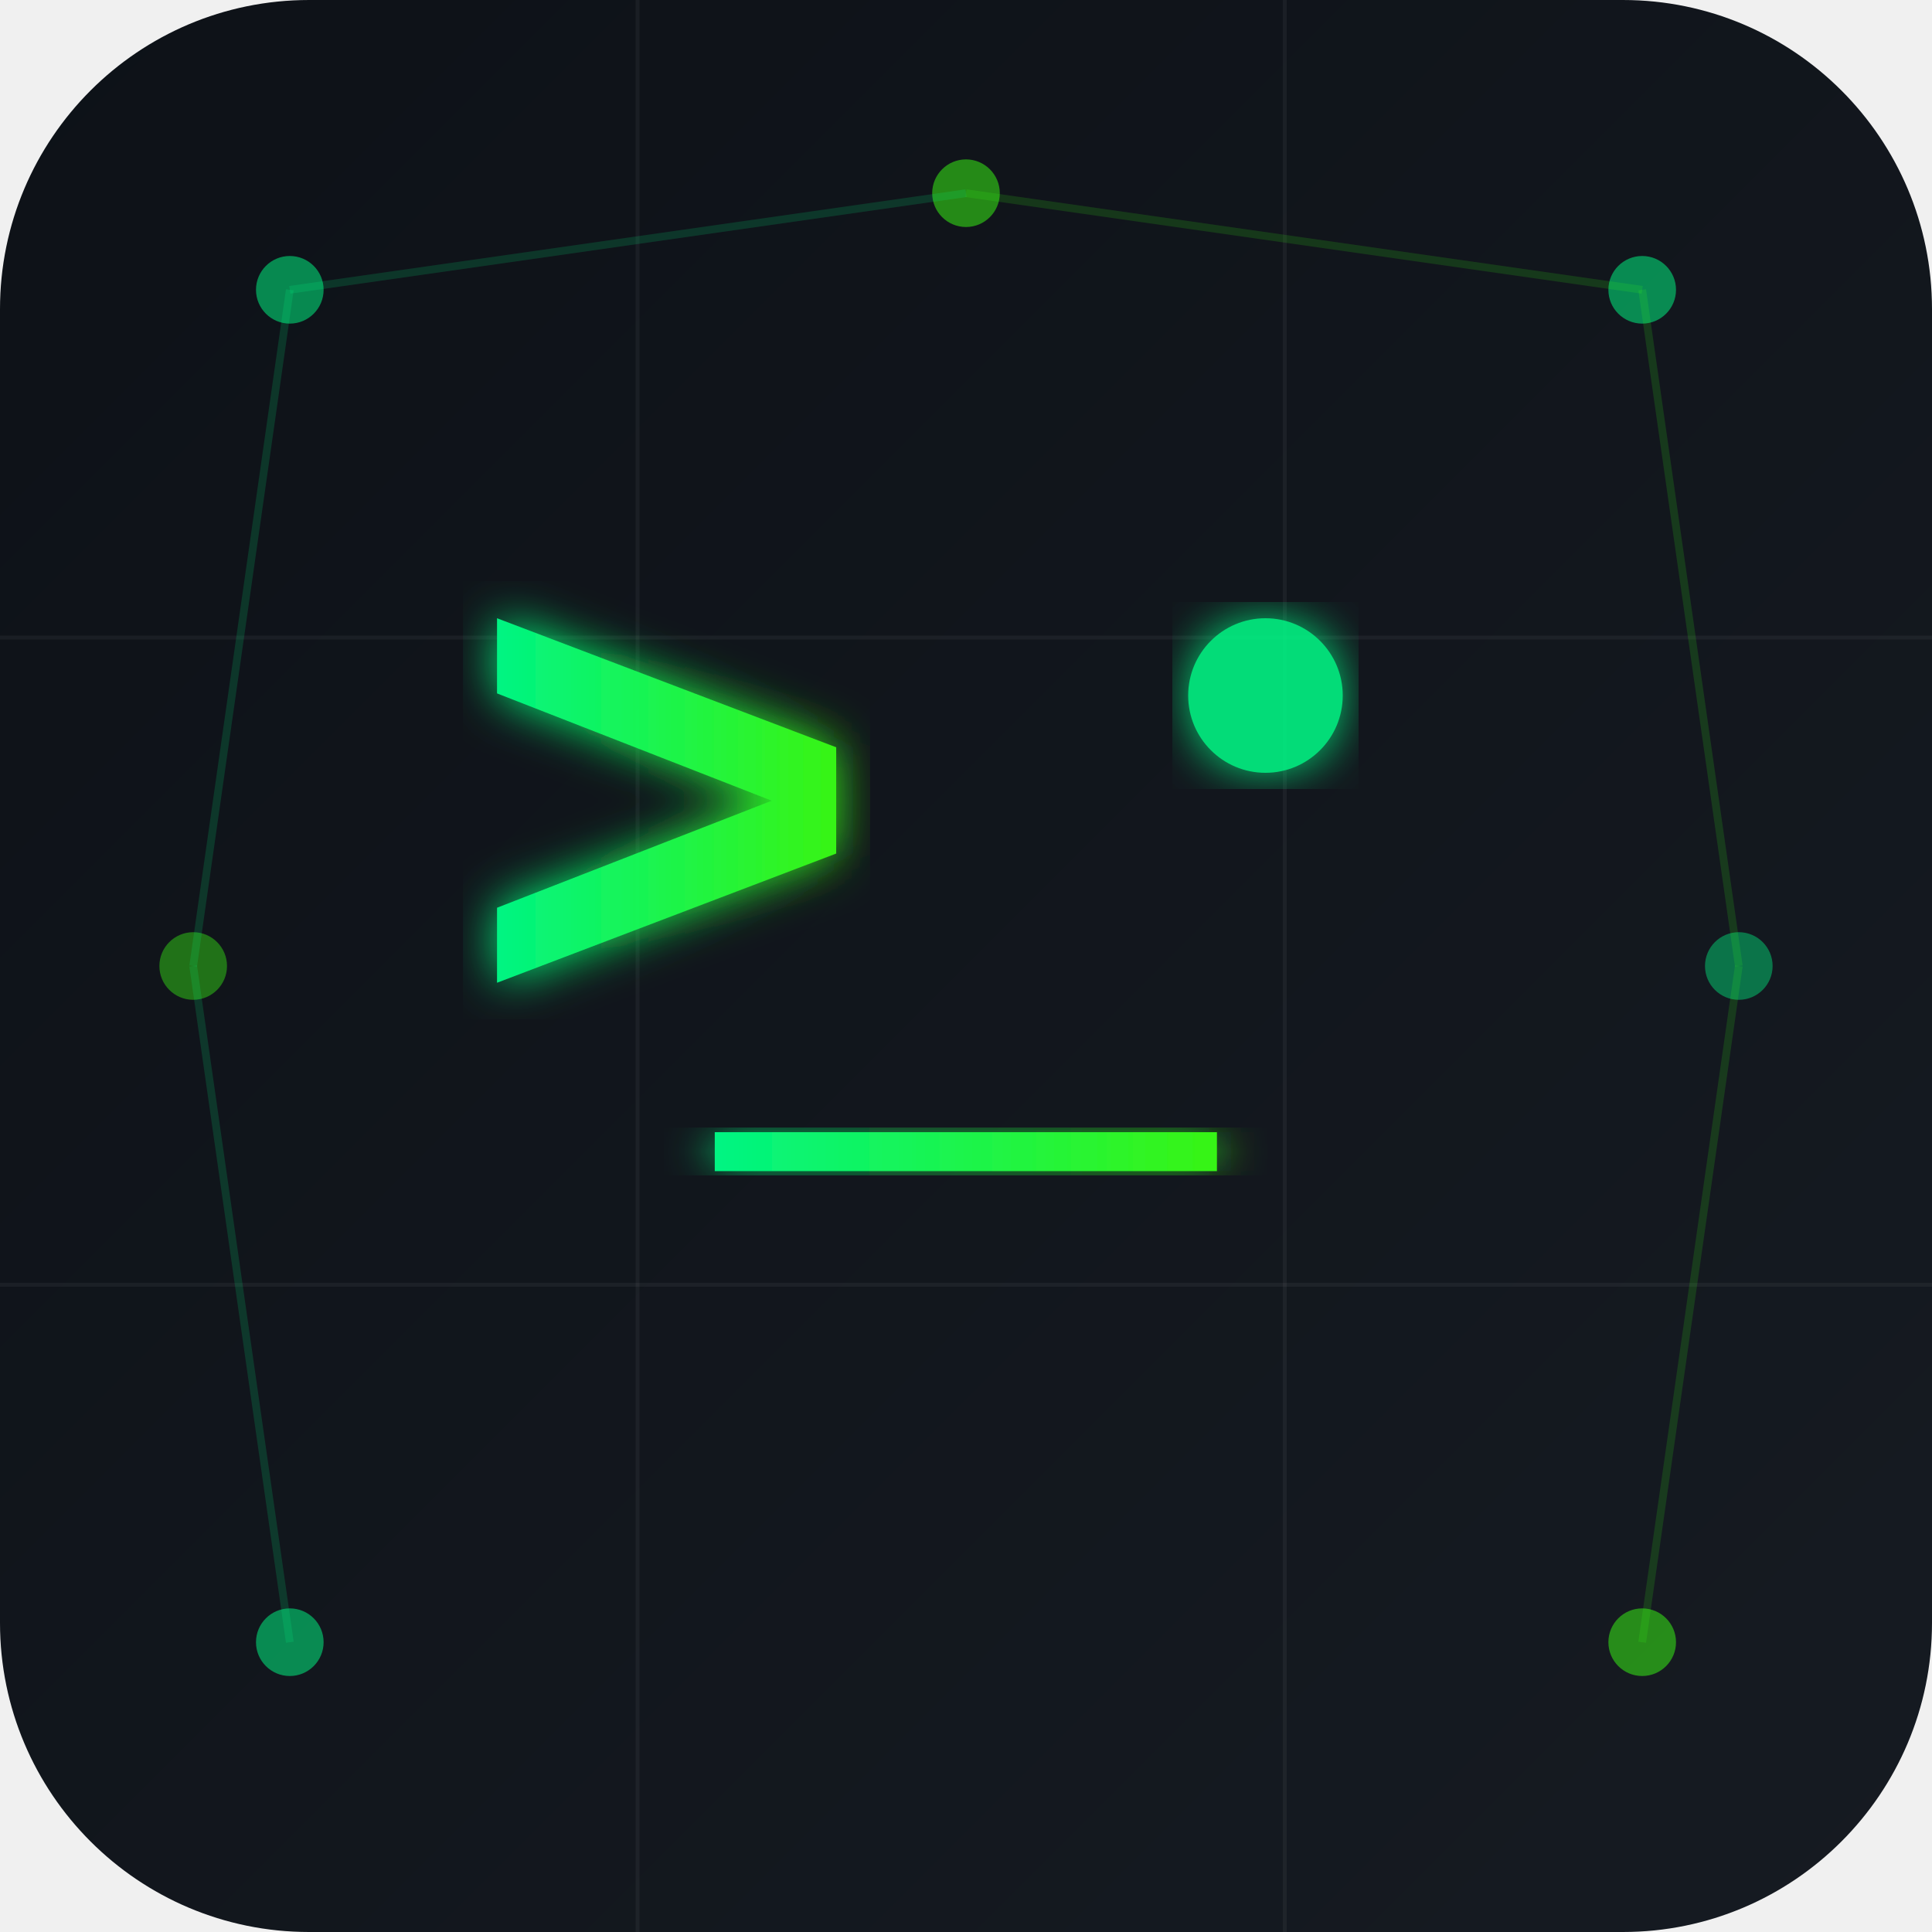
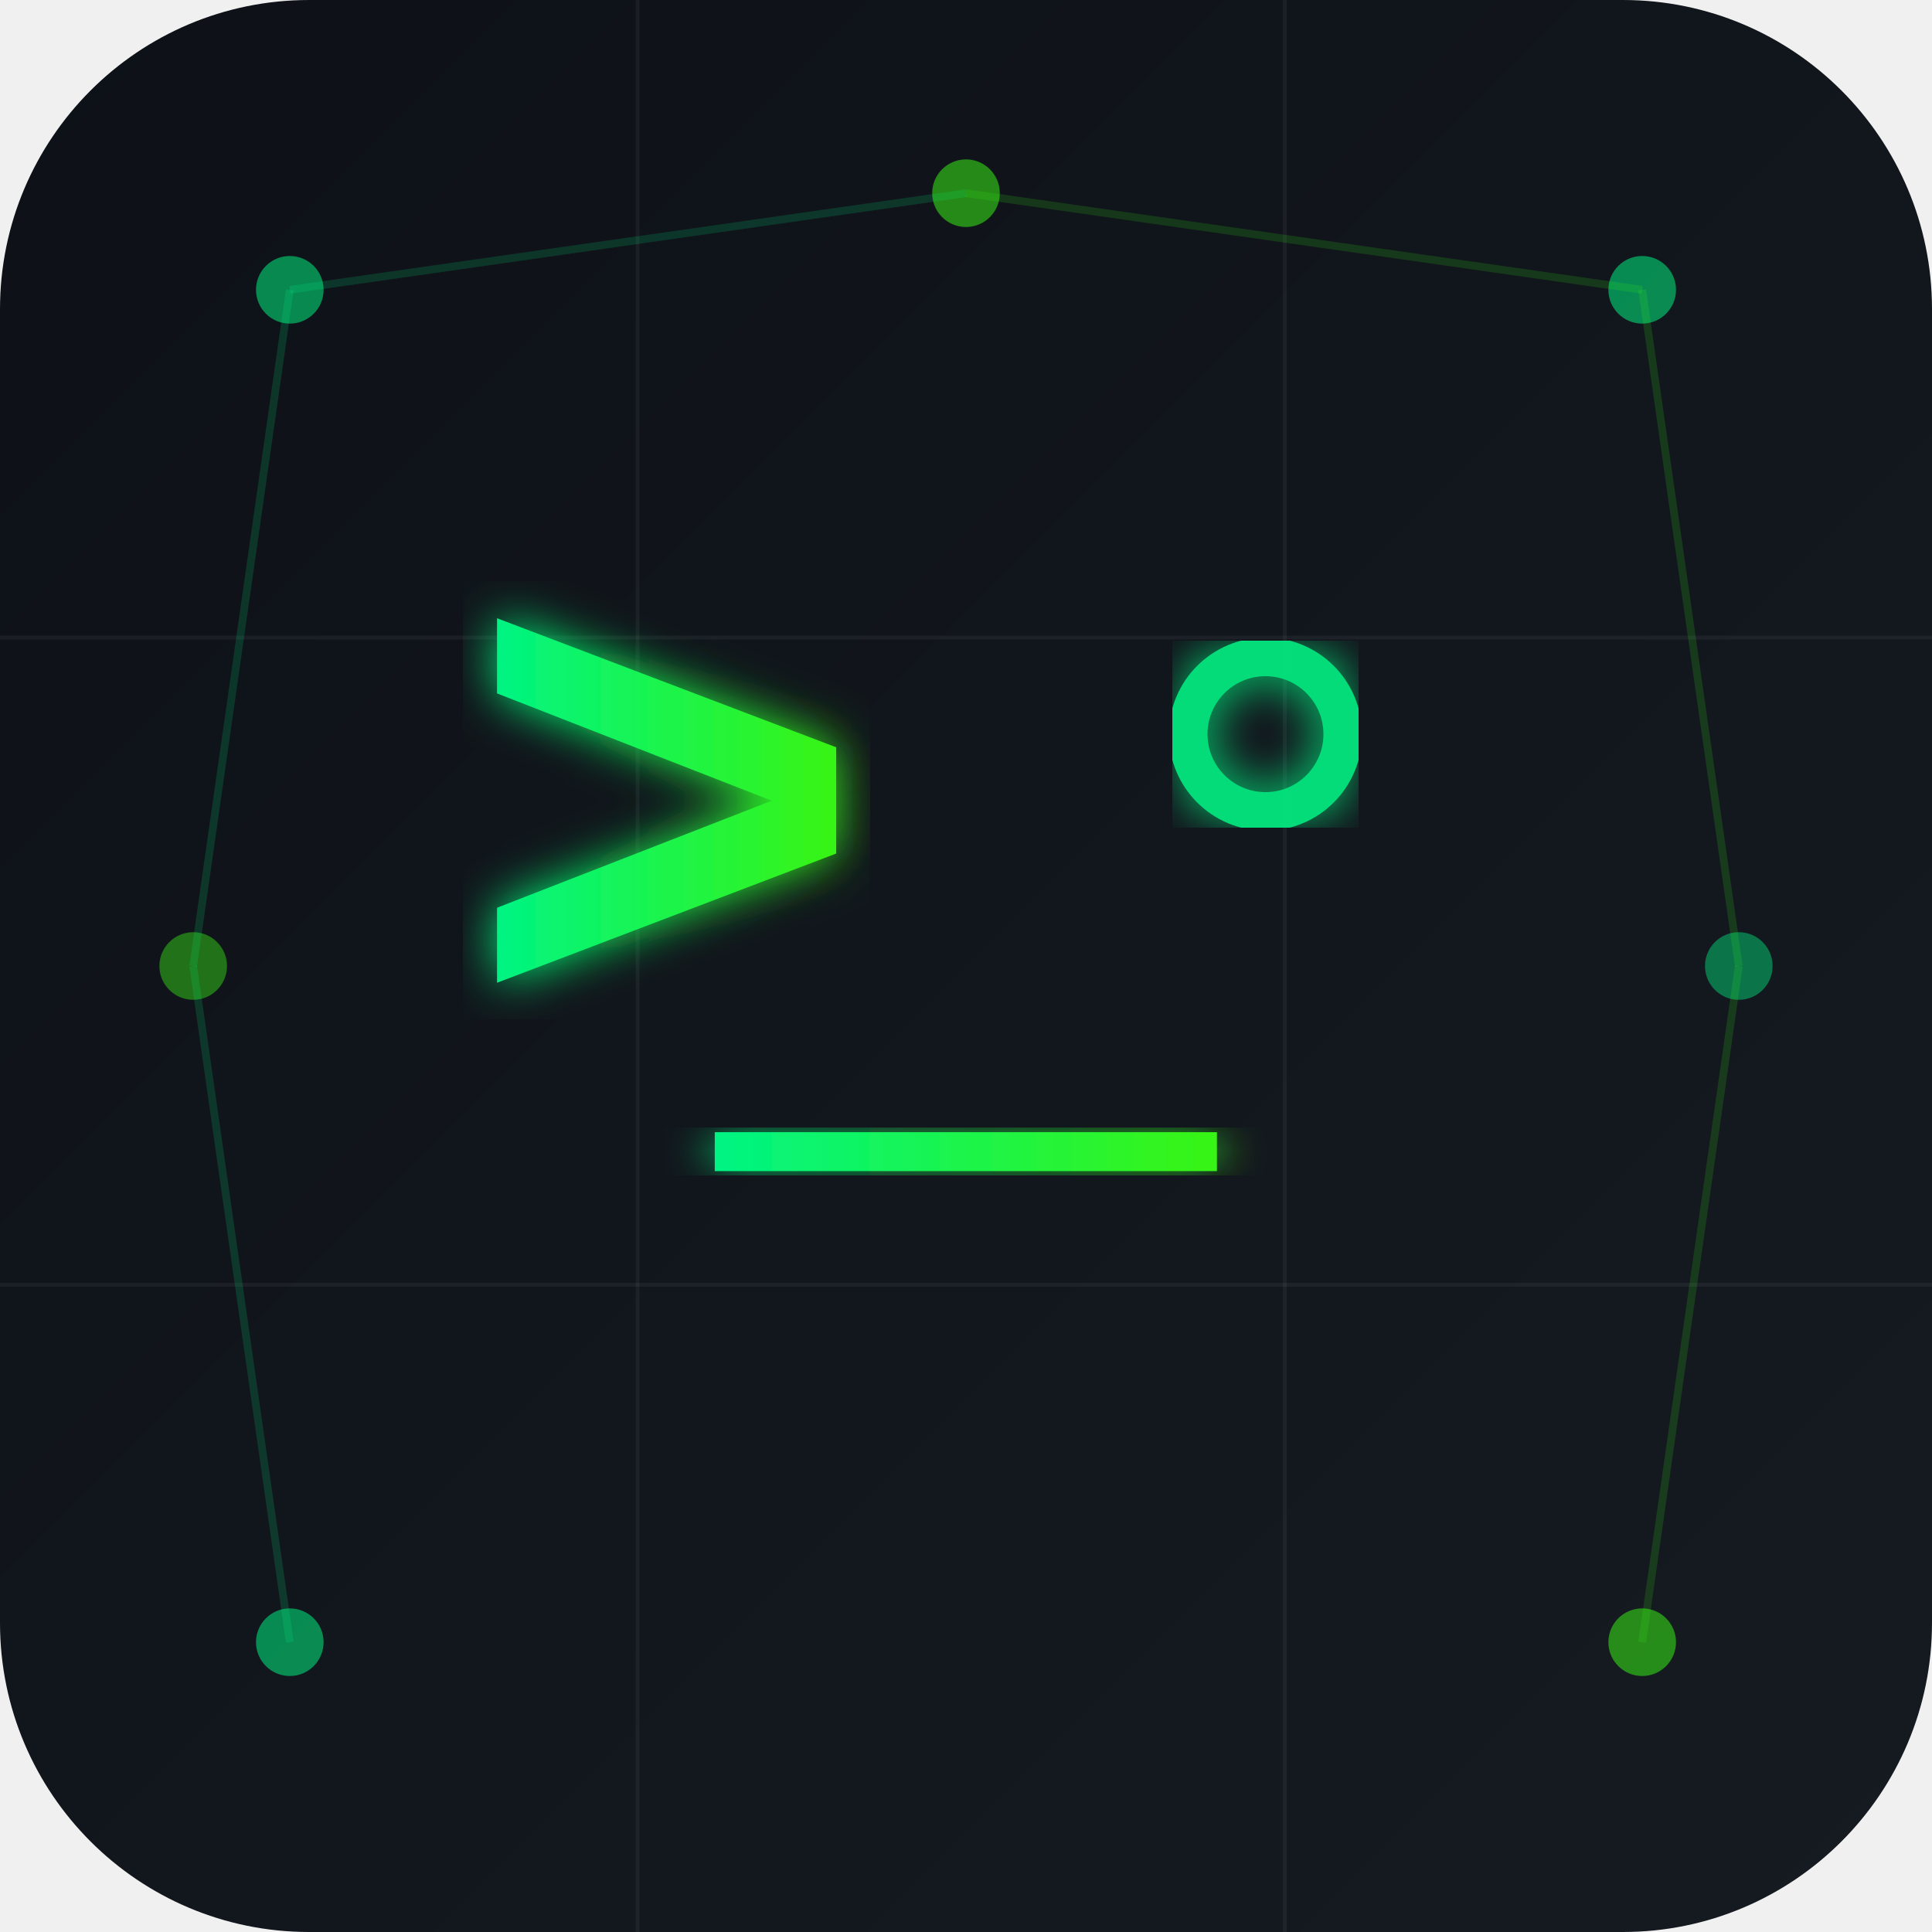
<svg xmlns="http://www.w3.org/2000/svg" viewBox="0 0 200 200" width="200" height="200">
  <defs>
    <linearGradient id="bg" x1="0%" y1="0%" x2="100%" y2="100%">
      <stop offset="0%" style="stop-color:#0d1117" />
      <stop offset="100%" style="stop-color:#161b22" />
    </linearGradient>
    <linearGradient id="prompt" x1="0%" y1="0%" x2="100%" y2="0%">
      <stop offset="0%" style="stop-color:#00ff88" />
      <stop offset="100%" style="stop-color:#39ff14" />
    </linearGradient>
    <filter id="glow">
      <feGaussianBlur stdDeviation="2.5" result="blur" />
      <feMerge>
        <feMergeNode in="blur" />
        <feMergeNode in="SourceGraphic" />
      </feMerge>
    </filter>
  </defs>
  <rect width="200" height="200" rx="32" fill="url(#bg)" />
  <line x1="0" y1="66" x2="200" y2="66" stroke="#ffffff" stroke-width="0.4" opacity="0.05" />
  <line x1="0" y1="133" x2="200" y2="133" stroke="#ffffff" stroke-width="0.4" opacity="0.05" />
  <line x1="66" y1="0" x2="66" y2="200" stroke="#ffffff" stroke-width="0.4" opacity="0.05" />
  <line x1="133" y1="0" x2="133" y2="200" stroke="#ffffff" stroke-width="0.4" opacity="0.05" />
  <circle cx="30" cy="30" r="3.5" fill="#00ff88" opacity="0.5" />
  <circle cx="100" cy="20" r="3.5" fill="#39ff14" opacity="0.5" />
  <circle cx="170" cy="30" r="3.5" fill="#00ff88" opacity="0.5" />
  <circle cx="170" cy="170" r="3.5" fill="#39ff14" opacity="0.5" />
  <circle cx="30" cy="170" r="3.5" fill="#00ff88" opacity="0.5" />
  <circle cx="20" cy="100" r="3.5" fill="#39ff14" opacity="0.4" />
  <circle cx="180" cy="100" r="3.5" fill="#00ff88" opacity="0.4" />
  <line x1="30" y1="30" x2="100" y2="20" stroke="#00ff88" stroke-width="0.8" opacity="0.15" />
  <line x1="100" y1="20" x2="170" y2="30" stroke="#39ff14" stroke-width="0.8" opacity="0.15" />
  <line x1="30" y1="30" x2="20" y2="100" stroke="#00ff88" stroke-width="0.8" opacity="0.15" />
  <line x1="170" y1="30" x2="180" y2="100" stroke="#39ff14" stroke-width="0.8" opacity="0.15" />
  <line x1="20" y1="100" x2="30" y2="170" stroke="#00ff88" stroke-width="0.8" opacity="0.15" />
  <line x1="180" y1="100" x2="170" y2="170" stroke="#39ff14" stroke-width="0.8" opacity="0.15" />
  <text x="100" y="112" text-anchor="middle" font-family="'SF Mono','Fira Code','Courier New',monospace" font-size="86" font-weight="700" fill="url(#prompt)" filter="url(#glow)" opacity="0.95">_</text>
-   <circle cx="131" cy="72" r="8" fill="#00ff88" filter="url(#glow)" opacity="0.85" />
+   <circle cx="131" cy="76" r="8" fill="none" stroke="#00ff88" stroke-width="4" filter="url(#glow)" opacity="0.85" />
  <text x="48" y="106" text-anchor="start" font-family="'SF Mono','Fira Code','Courier New',monospace" font-size="70" font-weight="700" fill="url(#prompt)" filter="url(#glow)" opacity="0.95">&gt;</text>
</svg>
